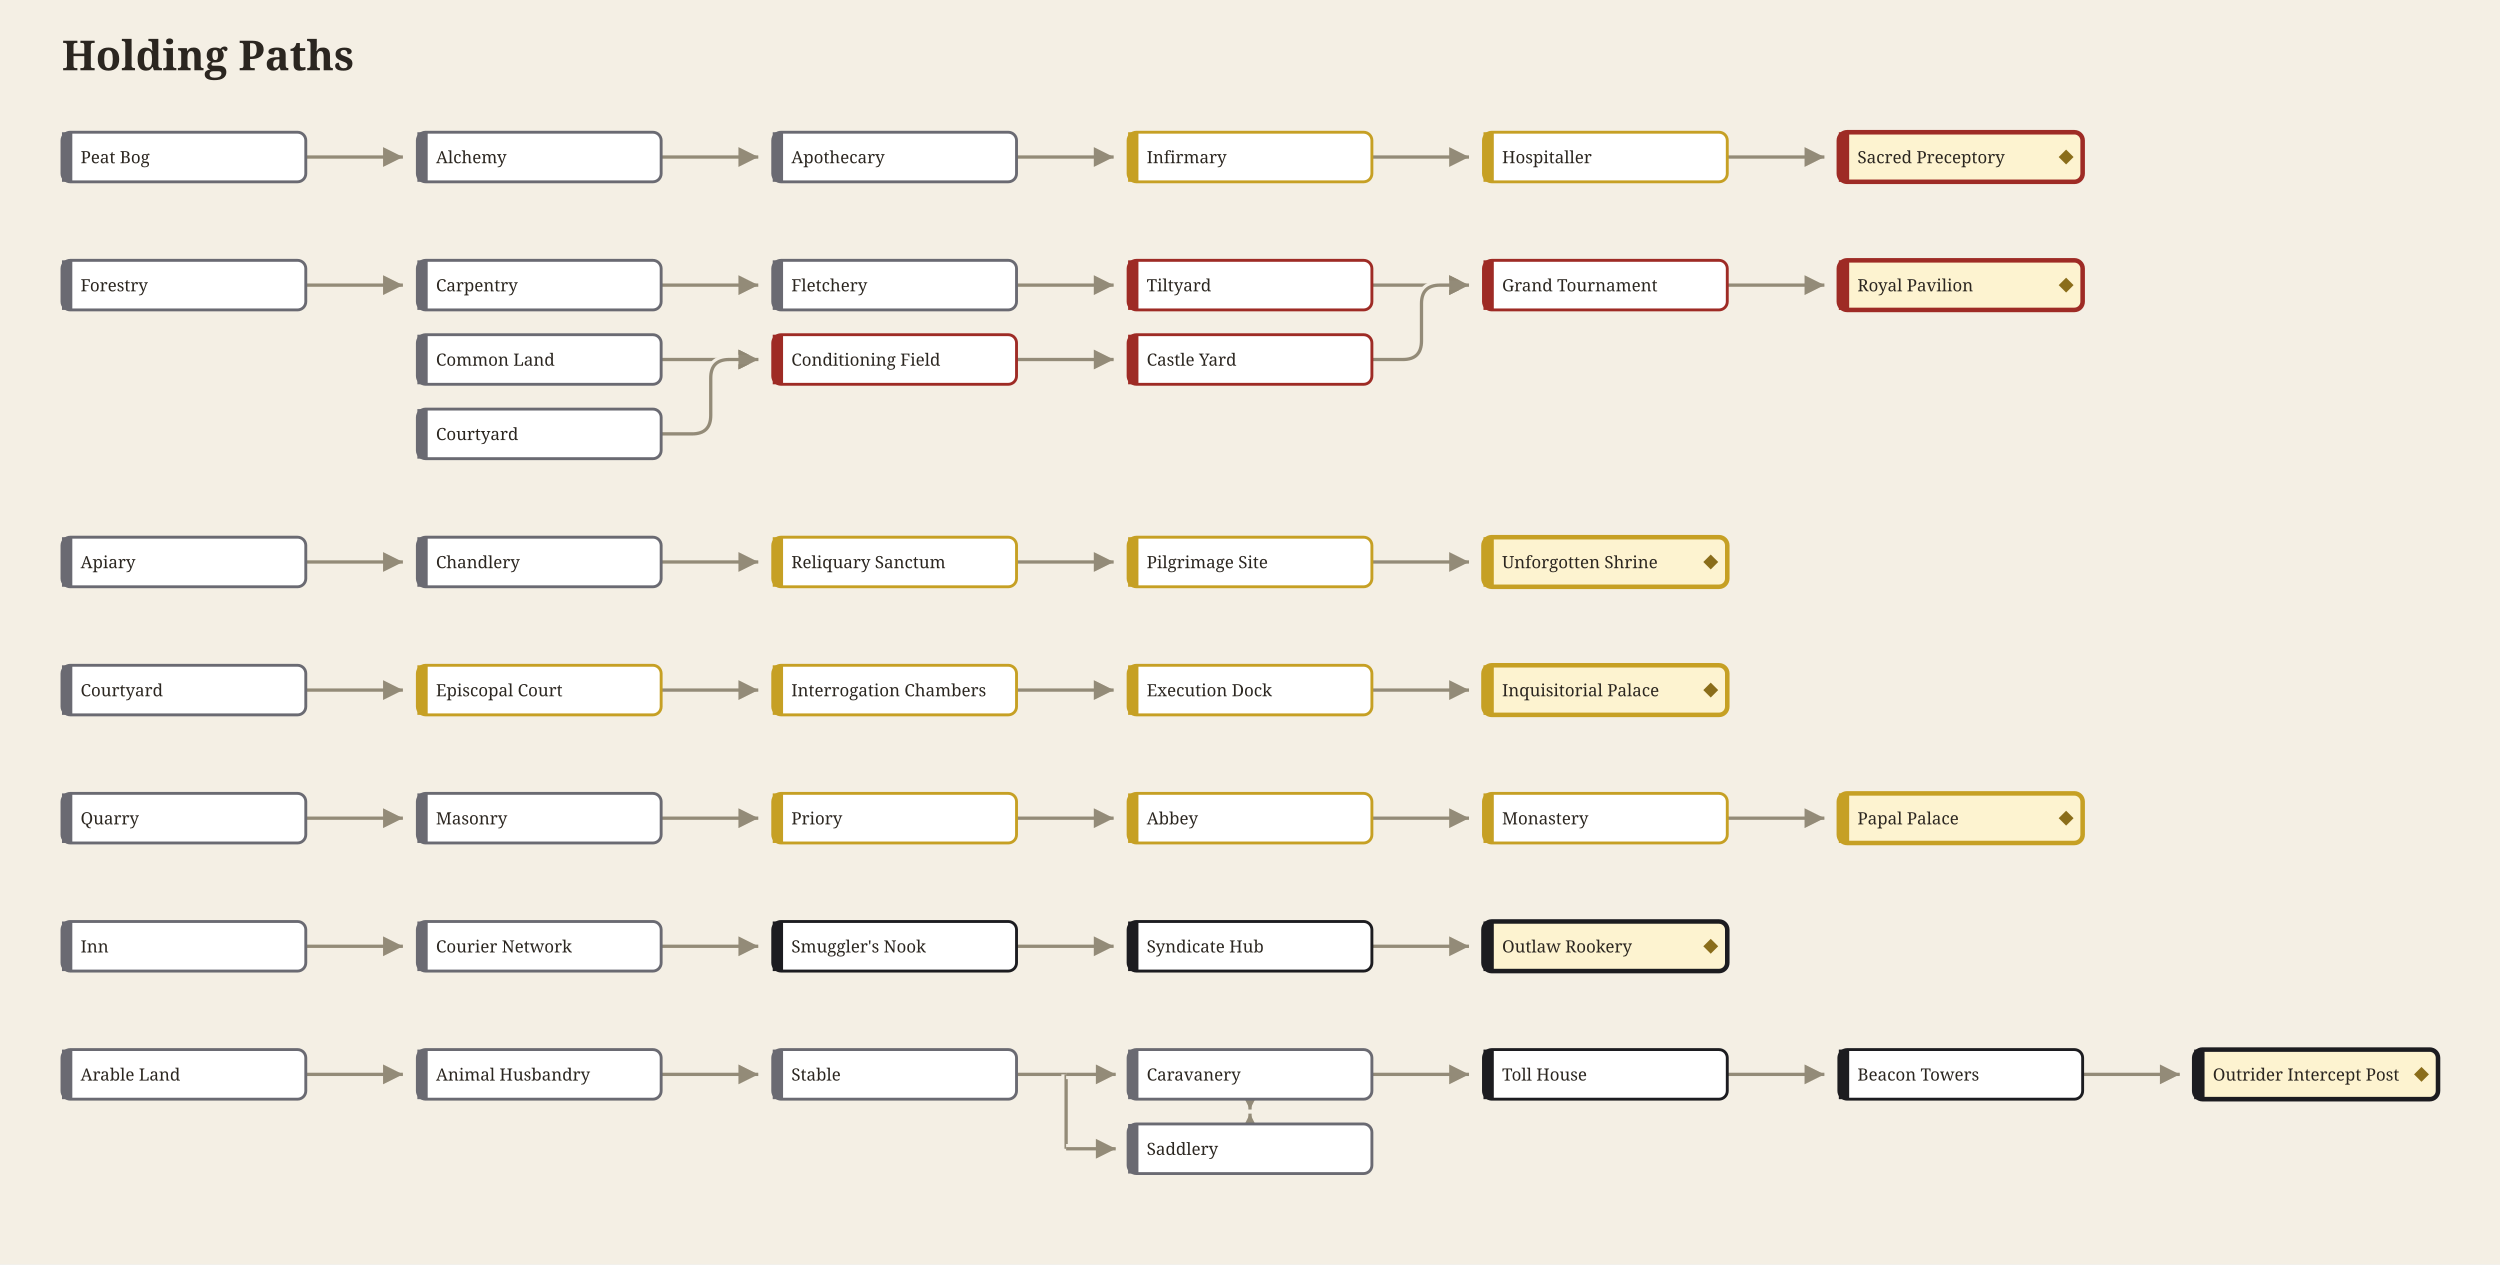
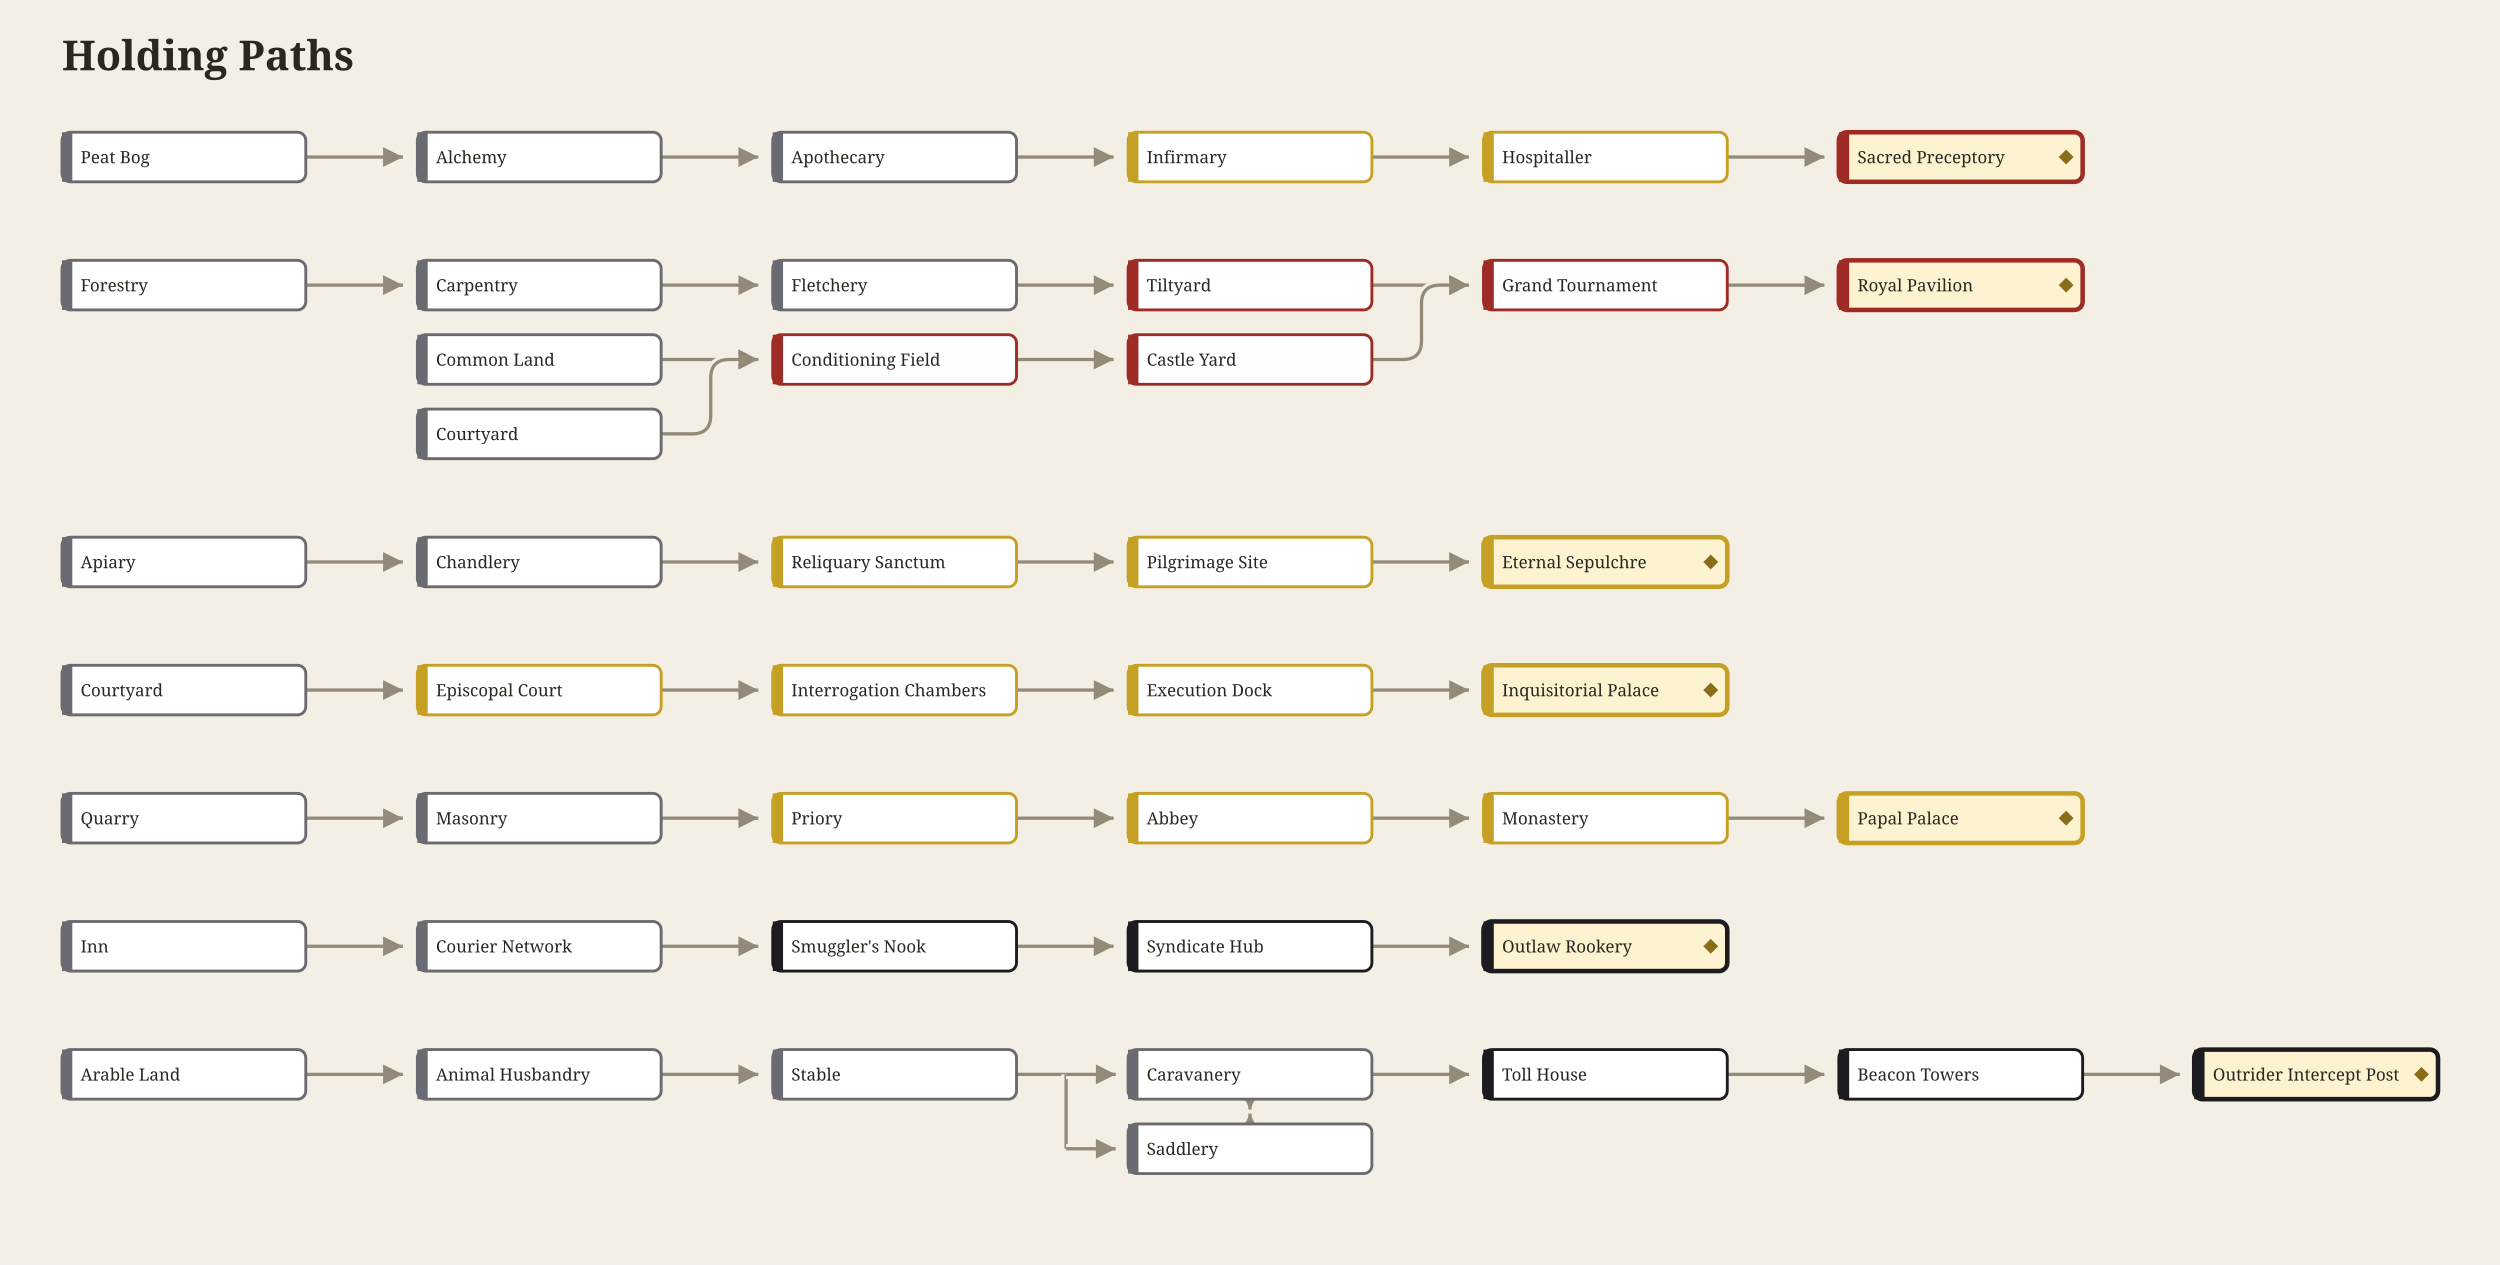
<svg xmlns="http://www.w3.org/2000/svg" width="1210" height="612" viewBox="0 0 1210 612" font-family="Georgia, serif">
  <rect width="1210" height="612" fill="#f4efe4" />
  <defs>
    <marker id="arw-2E5A8C" markerWidth="7" markerHeight="7" refX="6" refY="3" orient="auto">
      <path d="M0,0 L6,3 L0,6 Z" fill="#2E5A8C" />
    </marker>
    <marker id="arw-9E2B25" markerWidth="7" markerHeight="7" refX="6" refY="3" orient="auto">
      <path d="M0,0 L6,3 L0,6 Z" fill="#9E2B25" />
    </marker>
    <marker id="arw-1c9c8c" markerWidth="7" markerHeight="7" refX="6" refY="3" orient="auto">
      <path d="M0,0 L6,3 L0,6 Z" fill="#1c9c8c" />
    </marker>
    <marker id="arw-C6A024" markerWidth="7" markerHeight="7" refX="6" refY="3" orient="auto">
      <path d="M0,0 L6,3 L0,6 Z" fill="#C6A024" />
    </marker>
    <marker id="arw-6A3D8F" markerWidth="7" markerHeight="7" refX="6" refY="3" orient="auto">
      <path d="M0,0 L6,3 L0,6 Z" fill="#6A3D8F" />
    </marker>
    <marker id="arw-CC6A1A" markerWidth="7" markerHeight="7" refX="6" refY="3" orient="auto">
      <path d="M0,0 L6,3 L0,6 Z" fill="#CC6A1A" />
    </marker>
    <marker id="arw-3a7d3a" markerWidth="7" markerHeight="7" refX="6" refY="3" orient="auto">
      <path d="M0,0 L6,3 L0,6 Z" fill="#3a7d3a" />
    </marker>
    <marker id="arw-b5347a" markerWidth="7" markerHeight="7" refX="6" refY="3" orient="auto">
      <path d="M0,0 L6,3 L0,6 Z" fill="#b5347a" />
    </marker>
    <marker id="arw-2b6f9e" markerWidth="7" markerHeight="7" refX="6" refY="3" orient="auto">
      <path d="M0,0 L6,3 L0,6 Z" fill="#2b6f9e" />
    </marker>
    <marker id="arw-8a6d1a" markerWidth="7" markerHeight="7" refX="6" refY="3" orient="auto">
      <path d="M0,0 L6,3 L0,6 Z" fill="#8a6d1a" />
    </marker>
    <marker id="arw-5f5647" markerWidth="7" markerHeight="7" refX="6" refY="3" orient="auto">
      <path d="M0,0 L6,3 L0,6 Z" fill="#5f5647" />
    </marker>
    <marker id="arw-7a2ea0" markerWidth="7" markerHeight="7" refX="6" refY="3" orient="auto">
      <path d="M0,0 L6,3 L0,6 Z" fill="#7a2ea0" />
    </marker>
    <marker id="arw-0f8a7e" markerWidth="7" markerHeight="7" refX="6" refY="3" orient="auto">
      <path d="M0,0 L6,3 L0,6 Z" fill="#0f8a7e" />
    </marker>
    <marker id="arw-a83232" markerWidth="7" markerHeight="7" refX="6" refY="3" orient="auto">
      <path d="M0,0 L6,3 L0,6 Z" fill="#a83232" />
    </marker>
    <marker id="arw-8f8672" markerWidth="7" markerHeight="7" refX="6" refY="3" orient="auto">
      <path d="M0,0 L6,3 L0,6 Z" fill="#8f8672" />
    </marker>
  </defs>
  <text x="30" y="34" font-size="20" font-weight="bold" fill="#2b2620">Holding Paths</text>
  <path d="M148,76 L195,76" fill="none" stroke="#f4efe4" stroke-width="4.6" opacity="1" />
  <path d="M148,76 L195,76" fill="none" stroke="#8f8672" stroke-width="1.6" opacity="0.95" marker-end="url(#arw-8f8672)" />
  <path d="M320,76 L367,76" fill="none" stroke="#f4efe4" stroke-width="4.6" opacity="1" />
  <path d="M320,76 L367,76" fill="none" stroke="#8f8672" stroke-width="1.6" opacity="0.95" marker-end="url(#arw-8f8672)" />
  <path d="M492,76 L539,76" fill="none" stroke="#f4efe4" stroke-width="4.6" opacity="1" />
  <path d="M492,76 L539,76" fill="none" stroke="#8f8672" stroke-width="1.6" opacity="0.95" marker-end="url(#arw-8f8672)" />
  <path d="M664,76 L711,76" fill="none" stroke="#f4efe4" stroke-width="4.6" opacity="1" />
  <path d="M664,76 L711,76" fill="none" stroke="#8f8672" stroke-width="1.6" opacity="0.95" marker-end="url(#arw-8f8672)" />
  <path d="M836,76 L883,76" fill="none" stroke="#f4efe4" stroke-width="4.6" opacity="1" />
  <path d="M836,76 L883,76" fill="none" stroke="#8f8672" stroke-width="1.6" opacity="0.95" marker-end="url(#arw-8f8672)" />
  <rect x="30" y="64" width="118" height="24" rx="4" fill="#ffffff" stroke="#6a6a72" stroke-width="1.4" />
  <rect x="30" y="64" width="5" height="24" fill="#6a6a72" />
  <text x="39" y="79" font-size="8.2" fill="#2b2620">Peat Bog</text>
  <rect x="202" y="64" width="118" height="24" rx="4" fill="#ffffff" stroke="#6a6a72" stroke-width="1.4" />
  <rect x="202" y="64" width="5" height="24" fill="#6a6a72" />
  <text x="211" y="79" font-size="8.2" fill="#2b2620">Alchemy</text>
  <rect x="374" y="64" width="118" height="24" rx="4" fill="#ffffff" stroke="#6a6a72" stroke-width="1.4" />
  <rect x="374" y="64" width="5" height="24" fill="#6a6a72" />
  <text x="383" y="79" font-size="8.2" fill="#2b2620">Apothecary</text>
  <rect x="546" y="64" width="118" height="24" rx="4" fill="#ffffff" stroke="#C6A024" stroke-width="1.4" />
  <rect x="546" y="64" width="5" height="24" fill="#C6A024" />
  <text x="555" y="79" font-size="8.2" fill="#2b2620">Infirmary</text>
  <rect x="718" y="64" width="118" height="24" rx="4" fill="#ffffff" stroke="#C6A024" stroke-width="1.4" />
  <rect x="718" y="64" width="5" height="24" fill="#C6A024" />
  <text x="727" y="79" font-size="8.2" fill="#2b2620">Hospitaller</text>
  <rect x="890" y="64" width="118" height="24" rx="4" fill="#fdf3d0" stroke="#9E2B25" stroke-width="2.2" />
  <rect x="890" y="64" width="5" height="24" fill="#9E2B25" />
  <text x="899" y="79" font-size="8.2" fill="#2b2620">Sacred Preceptory</text>
  <polygon points="1000.0,72.4 1003.6,76.0 1000.0,79.6 996.4,76.0" fill="#8a6d1a" />
  <path d="M148,138 L195,138" fill="none" stroke="#f4efe4" stroke-width="4.6" opacity="1" />
  <path d="M148,138 L195,138" fill="none" stroke="#8f8672" stroke-width="1.6" opacity="0.95" marker-end="url(#arw-8f8672)" />
  <path d="M320,138 L367,138" fill="none" stroke="#f4efe4" stroke-width="4.6" opacity="1" />
  <path d="M320,138 L367,138" fill="none" stroke="#8f8672" stroke-width="1.6" opacity="0.95" marker-end="url(#arw-8f8672)" />
  <path d="M320,174 L367,174" fill="none" stroke="#f4efe4" stroke-width="4.6" opacity="1" />
  <path d="M320,174 L367,174" fill="none" stroke="#8f8672" stroke-width="1.6" opacity="0.95" marker-end="url(#arw-8f8672)" />
  <path d="M320,210 L335,210 Q344,210 344,201 L344,183 Q344,174 353,174 L367,174" fill="none" stroke="#f4efe4" stroke-width="4.6" opacity="1" />
  <path d="M320,210 L335,210 Q344,210 344,201 L344,183 Q344,174 353,174 L367,174" fill="none" stroke="#8f8672" stroke-width="1.6" opacity="0.95" marker-end="url(#arw-8f8672)" />
  <path d="M492,138 L539,138" fill="none" stroke="#f4efe4" stroke-width="4.6" opacity="1" />
  <path d="M492,138 L539,138" fill="none" stroke="#8f8672" stroke-width="1.6" opacity="0.95" marker-end="url(#arw-8f8672)" />
  <path d="M492,174 L539,174" fill="none" stroke="#f4efe4" stroke-width="4.6" opacity="1" />
  <path d="M492,174 L539,174" fill="none" stroke="#8f8672" stroke-width="1.6" opacity="0.95" marker-end="url(#arw-8f8672)" />
  <path d="M664,138 L711,138" fill="none" stroke="#f4efe4" stroke-width="4.6" opacity="1" />
  <path d="M664,138 L711,138" fill="none" stroke="#8f8672" stroke-width="1.6" opacity="0.95" marker-end="url(#arw-8f8672)" />
  <path d="M664,174 L679,174 Q688,174 688,165 L688,147 Q688,138 697,138 L711,138" fill="none" stroke="#f4efe4" stroke-width="4.6" opacity="1" />
  <path d="M664,174 L679,174 Q688,174 688,165 L688,147 Q688,138 697,138 L711,138" fill="none" stroke="#8f8672" stroke-width="1.6" opacity="0.95" marker-end="url(#arw-8f8672)" />
  <path d="M836,138 L883,138" fill="none" stroke="#f4efe4" stroke-width="4.6" opacity="1" />
  <path d="M836,138 L883,138" fill="none" stroke="#8f8672" stroke-width="1.6" opacity="0.95" marker-end="url(#arw-8f8672)" />
  <rect x="30" y="126" width="118" height="24" rx="4" fill="#ffffff" stroke="#6a6a72" stroke-width="1.4" />
  <rect x="30" y="126" width="5" height="24" fill="#6a6a72" />
  <text x="39" y="141" font-size="8.2" fill="#2b2620">Forestry</text>
  <rect x="202" y="126" width="118" height="24" rx="4" fill="#ffffff" stroke="#6a6a72" stroke-width="1.4" />
  <rect x="202" y="126" width="5" height="24" fill="#6a6a72" />
  <text x="211" y="141" font-size="8.2" fill="#2b2620">Carpentry</text>
  <rect x="202" y="162" width="118" height="24" rx="4" fill="#ffffff" stroke="#6a6a72" stroke-width="1.4" />
  <rect x="202" y="162" width="5" height="24" fill="#6a6a72" />
  <text x="211" y="177" font-size="8.2" fill="#2b2620">Common Land</text>
  <rect x="202" y="198" width="118" height="24" rx="4" fill="#ffffff" stroke="#6a6a72" stroke-width="1.4" />
  <rect x="202" y="198" width="5" height="24" fill="#6a6a72" />
  <text x="211" y="213" font-size="8.2" fill="#2b2620">Courtyard</text>
  <rect x="374" y="126" width="118" height="24" rx="4" fill="#ffffff" stroke="#6a6a72" stroke-width="1.4" />
  <rect x="374" y="126" width="5" height="24" fill="#6a6a72" />
  <text x="383" y="141" font-size="8.2" fill="#2b2620">Fletchery</text>
  <rect x="374" y="162" width="118" height="24" rx="4" fill="#ffffff" stroke="#9E2B25" stroke-width="1.4" />
  <rect x="374" y="162" width="5" height="24" fill="#9E2B25" />
  <text x="383" y="177" font-size="8.2" fill="#2b2620">Conditioning Field</text>
  <rect x="546" y="126" width="118" height="24" rx="4" fill="#ffffff" stroke="#9E2B25" stroke-width="1.4" />
  <rect x="546" y="126" width="5" height="24" fill="#9E2B25" />
  <text x="555" y="141" font-size="8.2" fill="#2b2620">Tiltyard</text>
  <rect x="546" y="162" width="118" height="24" rx="4" fill="#ffffff" stroke="#9E2B25" stroke-width="1.4" />
  <rect x="546" y="162" width="5" height="24" fill="#9E2B25" />
  <text x="555" y="177" font-size="8.2" fill="#2b2620">Castle Yard</text>
  <rect x="718" y="126" width="118" height="24" rx="4" fill="#ffffff" stroke="#9E2B25" stroke-width="1.4" />
  <rect x="718" y="126" width="5" height="24" fill="#9E2B25" />
  <text x="727" y="141" font-size="8.2" fill="#2b2620">Grand Tournament</text>
  <rect x="890" y="126" width="118" height="24" rx="4" fill="#fdf3d0" stroke="#9E2B25" stroke-width="2.2" />
  <rect x="890" y="126" width="5" height="24" fill="#9E2B25" />
  <text x="899" y="141" font-size="8.2" fill="#2b2620">Royal Pavilion</text>
  <polygon points="1000.0,134.4 1003.6,138.0 1000.0,141.6 996.4,138.0" fill="#8a6d1a" />
  <path d="M148,272 L195,272" fill="none" stroke="#f4efe4" stroke-width="4.6" opacity="1" />
  <path d="M148,272 L195,272" fill="none" stroke="#8f8672" stroke-width="1.6" opacity="0.95" marker-end="url(#arw-8f8672)" />
  <path d="M320,272 L367,272" fill="none" stroke="#f4efe4" stroke-width="4.6" opacity="1" />
  <path d="M320,272 L367,272" fill="none" stroke="#8f8672" stroke-width="1.6" opacity="0.95" marker-end="url(#arw-8f8672)" />
  <path d="M492,272 L539,272" fill="none" stroke="#f4efe4" stroke-width="4.6" opacity="1" />
  <path d="M492,272 L539,272" fill="none" stroke="#8f8672" stroke-width="1.6" opacity="0.95" marker-end="url(#arw-8f8672)" />
  <path d="M664,272 L711,272" fill="none" stroke="#f4efe4" stroke-width="4.6" opacity="1" />
  <path d="M664,272 L711,272" fill="none" stroke="#8f8672" stroke-width="1.6" opacity="0.95" marker-end="url(#arw-8f8672)" />
  <rect x="30" y="260" width="118" height="24" rx="4" fill="#ffffff" stroke="#6a6a72" stroke-width="1.4" />
  <rect x="30" y="260" width="5" height="24" fill="#6a6a72" />
  <text x="39" y="275" font-size="8.2" fill="#2b2620">Apiary</text>
  <rect x="202" y="260" width="118" height="24" rx="4" fill="#ffffff" stroke="#6a6a72" stroke-width="1.4" />
  <rect x="202" y="260" width="5" height="24" fill="#6a6a72" />
  <text x="211" y="275" font-size="8.2" fill="#2b2620">Chandlery</text>
  <rect x="374" y="260" width="118" height="24" rx="4" fill="#ffffff" stroke="#C6A024" stroke-width="1.4" />
  <rect x="374" y="260" width="5" height="24" fill="#C6A024" />
  <text x="383" y="275" font-size="8.2" fill="#2b2620">Reliquary Sanctum</text>
  <rect x="546" y="260" width="118" height="24" rx="4" fill="#ffffff" stroke="#C6A024" stroke-width="1.4" />
  <rect x="546" y="260" width="5" height="24" fill="#C6A024" />
  <text x="555" y="275" font-size="8.2" fill="#2b2620">Pilgrimage Site</text>
  <rect x="718" y="260" width="118" height="24" rx="4" fill="#fdf3d0" stroke="#C6A024" stroke-width="2.2" />
  <rect x="718" y="260" width="5" height="24" fill="#C6A024" />
-   <text x="727" y="275" font-size="8.2" fill="#2b2620">Unforgotten Shrine</text>
+   <text x="727" y="275" font-size="8.2" fill="#2b2620">Eternal Sepulchre</text>
  <polygon points="828.0,268.4 831.6,272.0 828.0,275.6 824.4,272.0" fill="#8a6d1a" />
  <path d="M148,334 L195,334" fill="none" stroke="#f4efe4" stroke-width="4.6" opacity="1" />
  <path d="M148,334 L195,334" fill="none" stroke="#8f8672" stroke-width="1.6" opacity="0.95" marker-end="url(#arw-8f8672)" />
  <path d="M320,334 L367,334" fill="none" stroke="#f4efe4" stroke-width="4.6" opacity="1" />
  <path d="M320,334 L367,334" fill="none" stroke="#8f8672" stroke-width="1.6" opacity="0.95" marker-end="url(#arw-8f8672)" />
  <path d="M492,334 L539,334" fill="none" stroke="#f4efe4" stroke-width="4.6" opacity="1" />
  <path d="M492,334 L539,334" fill="none" stroke="#8f8672" stroke-width="1.6" opacity="0.95" marker-end="url(#arw-8f8672)" />
  <path d="M664,334 L711,334" fill="none" stroke="#f4efe4" stroke-width="4.6" opacity="1" />
  <path d="M664,334 L711,334" fill="none" stroke="#8f8672" stroke-width="1.6" opacity="0.95" marker-end="url(#arw-8f8672)" />
  <rect x="30" y="322" width="118" height="24" rx="4" fill="#ffffff" stroke="#6a6a72" stroke-width="1.4" />
  <rect x="30" y="322" width="5" height="24" fill="#6a6a72" />
  <text x="39" y="337" font-size="8.2" fill="#2b2620">Courtyard</text>
  <rect x="202" y="322" width="118" height="24" rx="4" fill="#ffffff" stroke="#C6A024" stroke-width="1.4" />
  <rect x="202" y="322" width="5" height="24" fill="#C6A024" />
  <text x="211" y="337" font-size="8.2" fill="#2b2620">Episcopal Court</text>
  <rect x="374" y="322" width="118" height="24" rx="4" fill="#ffffff" stroke="#C6A024" stroke-width="1.4" />
  <rect x="374" y="322" width="5" height="24" fill="#C6A024" />
  <text x="383" y="337" font-size="8.2" fill="#2b2620">Interrogation Chambers</text>
  <rect x="546" y="322" width="118" height="24" rx="4" fill="#ffffff" stroke="#C6A024" stroke-width="1.4" />
  <rect x="546" y="322" width="5" height="24" fill="#C6A024" />
  <text x="555" y="337" font-size="8.2" fill="#2b2620">Execution Dock</text>
  <rect x="718" y="322" width="118" height="24" rx="4" fill="#fdf3d0" stroke="#C6A024" stroke-width="2.2" />
  <rect x="718" y="322" width="5" height="24" fill="#C6A024" />
  <text x="727" y="337" font-size="8.2" fill="#2b2620">Inquisitorial Palace</text>
  <polygon points="828.0,330.4 831.6,334.0 828.0,337.6 824.4,334.0" fill="#8a6d1a" />
  <path d="M148,396 L195,396" fill="none" stroke="#f4efe4" stroke-width="4.6" opacity="1" />
  <path d="M148,396 L195,396" fill="none" stroke="#8f8672" stroke-width="1.6" opacity="0.95" marker-end="url(#arw-8f8672)" />
  <path d="M320,396 L367,396" fill="none" stroke="#f4efe4" stroke-width="4.6" opacity="1" />
  <path d="M320,396 L367,396" fill="none" stroke="#8f8672" stroke-width="1.6" opacity="0.95" marker-end="url(#arw-8f8672)" />
  <path d="M492,396 L539,396" fill="none" stroke="#f4efe4" stroke-width="4.6" opacity="1" />
  <path d="M492,396 L539,396" fill="none" stroke="#8f8672" stroke-width="1.6" opacity="0.95" marker-end="url(#arw-8f8672)" />
  <path d="M664,396 L711,396" fill="none" stroke="#f4efe4" stroke-width="4.6" opacity="1" />
  <path d="M664,396 L711,396" fill="none" stroke="#8f8672" stroke-width="1.6" opacity="0.95" marker-end="url(#arw-8f8672)" />
  <path d="M836,396 L883,396" fill="none" stroke="#f4efe4" stroke-width="4.6" opacity="1" />
  <path d="M836,396 L883,396" fill="none" stroke="#8f8672" stroke-width="1.6" opacity="0.95" marker-end="url(#arw-8f8672)" />
  <rect x="30" y="384" width="118" height="24" rx="4" fill="#ffffff" stroke="#6a6a72" stroke-width="1.4" />
  <rect x="30" y="384" width="5" height="24" fill="#6a6a72" />
  <text x="39" y="399" font-size="8.2" fill="#2b2620">Quarry</text>
  <rect x="202" y="384" width="118" height="24" rx="4" fill="#ffffff" stroke="#6a6a72" stroke-width="1.4" />
  <rect x="202" y="384" width="5" height="24" fill="#6a6a72" />
  <text x="211" y="399" font-size="8.2" fill="#2b2620">Masonry</text>
  <rect x="374" y="384" width="118" height="24" rx="4" fill="#ffffff" stroke="#C6A024" stroke-width="1.4" />
  <rect x="374" y="384" width="5" height="24" fill="#C6A024" />
  <text x="383" y="399" font-size="8.2" fill="#2b2620">Priory</text>
  <rect x="546" y="384" width="118" height="24" rx="4" fill="#ffffff" stroke="#C6A024" stroke-width="1.4" />
  <rect x="546" y="384" width="5" height="24" fill="#C6A024" />
  <text x="555" y="399" font-size="8.2" fill="#2b2620">Abbey</text>
  <rect x="718" y="384" width="118" height="24" rx="4" fill="#ffffff" stroke="#C6A024" stroke-width="1.4" />
  <rect x="718" y="384" width="5" height="24" fill="#C6A024" />
  <text x="727" y="399" font-size="8.2" fill="#2b2620">Monastery</text>
  <rect x="890" y="384" width="118" height="24" rx="4" fill="#fdf3d0" stroke="#C6A024" stroke-width="2.2" />
  <rect x="890" y="384" width="5" height="24" fill="#C6A024" />
  <text x="899" y="399" font-size="8.2" fill="#2b2620">Papal Palace</text>
  <polygon points="1000.0,392.4 1003.6,396.0 1000.0,399.6 996.4,396.0" fill="#8a6d1a" />
  <path d="M148,458 L195,458" fill="none" stroke="#f4efe4" stroke-width="4.6" opacity="1" />
  <path d="M148,458 L195,458" fill="none" stroke="#8f8672" stroke-width="1.6" opacity="0.95" marker-end="url(#arw-8f8672)" />
  <path d="M320,458 L367,458" fill="none" stroke="#f4efe4" stroke-width="4.6" opacity="1" />
  <path d="M320,458 L367,458" fill="none" stroke="#8f8672" stroke-width="1.6" opacity="0.95" marker-end="url(#arw-8f8672)" />
  <path d="M492,458 L539,458" fill="none" stroke="#f4efe4" stroke-width="4.6" opacity="1" />
  <path d="M492,458 L539,458" fill="none" stroke="#8f8672" stroke-width="1.6" opacity="0.95" marker-end="url(#arw-8f8672)" />
  <path d="M664,458 L711,458" fill="none" stroke="#f4efe4" stroke-width="4.6" opacity="1" />
  <path d="M664,458 L711,458" fill="none" stroke="#8f8672" stroke-width="1.6" opacity="0.95" marker-end="url(#arw-8f8672)" />
  <rect x="30" y="446" width="118" height="24" rx="4" fill="#ffffff" stroke="#6a6a72" stroke-width="1.4" />
  <rect x="30" y="446" width="5" height="24" fill="#6a6a72" />
  <text x="39" y="461" font-size="8.2" fill="#2b2620">Inn</text>
  <rect x="202" y="446" width="118" height="24" rx="4" fill="#ffffff" stroke="#6a6a72" stroke-width="1.4" />
  <rect x="202" y="446" width="5" height="24" fill="#6a6a72" />
  <text x="211" y="461" font-size="8.2" fill="#2b2620">Courier Network</text>
  <rect x="374" y="446" width="118" height="24" rx="4" fill="#ffffff" stroke="#1c1c20" stroke-width="1.4" />
  <rect x="374" y="446" width="5" height="24" fill="#1c1c20" />
  <text x="383" y="461" font-size="8.2" fill="#2b2620">Smuggler's Nook</text>
  <rect x="546" y="446" width="118" height="24" rx="4" fill="#ffffff" stroke="#1c1c20" stroke-width="1.4" />
  <rect x="546" y="446" width="5" height="24" fill="#1c1c20" />
  <text x="555" y="461" font-size="8.2" fill="#2b2620">Syndicate Hub</text>
  <rect x="718" y="446" width="118" height="24" rx="4" fill="#fdf3d0" stroke="#1c1c20" stroke-width="2.2" />
  <rect x="718" y="446" width="5" height="24" fill="#1c1c20" />
  <text x="727" y="461" font-size="8.2" fill="#2b2620">Outlaw Rookery</text>
  <polygon points="828.0,454.4 831.6,458.0 828.0,461.6 824.4,458.0" fill="#8a6d1a" />
  <path d="M148,520 L195,520" fill="none" stroke="#f4efe4" stroke-width="4.6" opacity="1" />
  <path d="M148,520 L195,520" fill="none" stroke="#8f8672" stroke-width="1.6" opacity="0.95" marker-end="url(#arw-8f8672)" />
  <path d="M320,520 L367,520" fill="none" stroke="#f4efe4" stroke-width="4.6" opacity="1" />
  <path d="M320,520 L367,520" fill="none" stroke="#8f8672" stroke-width="1.6" opacity="0.95" marker-end="url(#arw-8f8672)" />
  <path d="M492,520 L516,520" fill="none" stroke="#f4efe4" stroke-width="4.6" opacity="1" />
  <path d="M492,520 L516,520" fill="none" stroke="#8f8672" stroke-width="1.6" opacity="0.95" />
  <path d="M516,520 L516,556" fill="none" stroke="#f4efe4" stroke-width="4.6" opacity="1" />
  <path d="M516,520 L516,556" fill="none" stroke="#8f8672" stroke-width="1.6" opacity="0.95" />
  <path d="M516,556 L540,556" fill="none" stroke="#f4efe4" stroke-width="4.6" opacity="1" />
  <path d="M516,556 L540,556" fill="none" stroke="#8f8672" stroke-width="1.6" opacity="0.95" marker-end="url(#arw-8f8672)" />
  <path d="M516,520 L540,520" fill="none" stroke="#f4efe4" stroke-width="4.6" opacity="1" />
  <path d="M516,520 L540,520" fill="none" stroke="#8f8672" stroke-width="1.6" opacity="0.95" marker-end="url(#arw-8f8672)" />
  <path d="M664,520 L711,520" fill="none" stroke="#f4efe4" stroke-width="4.6" opacity="1" />
  <path d="M664,520 L711,520" fill="none" stroke="#8f8672" stroke-width="1.6" opacity="0.95" marker-end="url(#arw-8f8672)" />
  <path d="M836,520 L883,520" fill="none" stroke="#f4efe4" stroke-width="4.6" opacity="1" />
  <path d="M836,520 L883,520" fill="none" stroke="#8f8672" stroke-width="1.6" opacity="0.95" marker-end="url(#arw-8f8672)" />
  <path d="M1008,520 L1055,520" fill="none" stroke="#f4efe4" stroke-width="4.6" opacity="1" />
  <path d="M1008,520 L1055,520" fill="none" stroke="#8f8672" stroke-width="1.6" opacity="0.95" marker-end="url(#arw-8f8672)" />
  <path d="M605,532 L605,537" fill="none" stroke="#f4efe4" stroke-width="4.6" opacity="1" />
  <path d="M605,532 L605,537" fill="none" stroke="#8f8672" stroke-width="1.6" opacity="0.95" marker-end="url(#arw-8f8672)" />
  <path d="M605,544 L605,539" fill="none" stroke="#f4efe4" stroke-width="4.6" opacity="1" />
  <path d="M605,544 L605,539" fill="none" stroke="#8f8672" stroke-width="1.6" opacity="0.95" marker-end="url(#arw-8f8672)" />
  <rect x="30" y="508" width="118" height="24" rx="4" fill="#ffffff" stroke="#6a6a72" stroke-width="1.4" />
  <rect x="30" y="508" width="5" height="24" fill="#6a6a72" />
  <text x="39" y="523" font-size="8.2" fill="#2b2620">Arable Land</text>
  <rect x="202" y="508" width="118" height="24" rx="4" fill="#ffffff" stroke="#6a6a72" stroke-width="1.4" />
  <rect x="202" y="508" width="5" height="24" fill="#6a6a72" />
  <text x="211" y="523" font-size="8.2" fill="#2b2620">Animal Husbandry</text>
  <rect x="374" y="508" width="118" height="24" rx="4" fill="#ffffff" stroke="#6a6a72" stroke-width="1.4" />
  <rect x="374" y="508" width="5" height="24" fill="#6a6a72" />
  <text x="383" y="523" font-size="8.2" fill="#2b2620">Stable</text>
  <rect x="546" y="508" width="118" height="24" rx="4" fill="#ffffff" stroke="#6a6a72" stroke-width="1.4" />
  <rect x="546" y="508" width="5" height="24" fill="#6a6a72" />
  <text x="555" y="523" font-size="8.2" fill="#2b2620">Caravanery</text>
  <rect x="546" y="544" width="118" height="24" rx="4" fill="#ffffff" stroke="#6a6a72" stroke-width="1.4" />
  <rect x="546" y="544" width="5" height="24" fill="#6a6a72" />
  <text x="555" y="559" font-size="8.2" fill="#2b2620">Saddlery</text>
  <rect x="718" y="508" width="118" height="24" rx="4" fill="#ffffff" stroke="#1c1c20" stroke-width="1.4" />
  <rect x="718" y="508" width="5" height="24" fill="#1c1c20" />
  <text x="727" y="523" font-size="8.2" fill="#2b2620">Toll House</text>
  <rect x="890" y="508" width="118" height="24" rx="4" fill="#ffffff" stroke="#1c1c20" stroke-width="1.4" />
  <rect x="890" y="508" width="5" height="24" fill="#1c1c20" />
  <text x="899" y="523" font-size="8.2" fill="#2b2620">Beacon Towers</text>
  <rect x="1062" y="508" width="118" height="24" rx="4" fill="#fdf3d0" stroke="#1c1c20" stroke-width="2.2" />
  <rect x="1062" y="508" width="5" height="24" fill="#1c1c20" />
  <text x="1071" y="523" font-size="8.2" fill="#2b2620">Outrider Intercept Post</text>
  <polygon points="1172.0,516.4 1175.6,520.0 1172.0,523.6 1168.4,520.0" fill="#8a6d1a" />
</svg>
